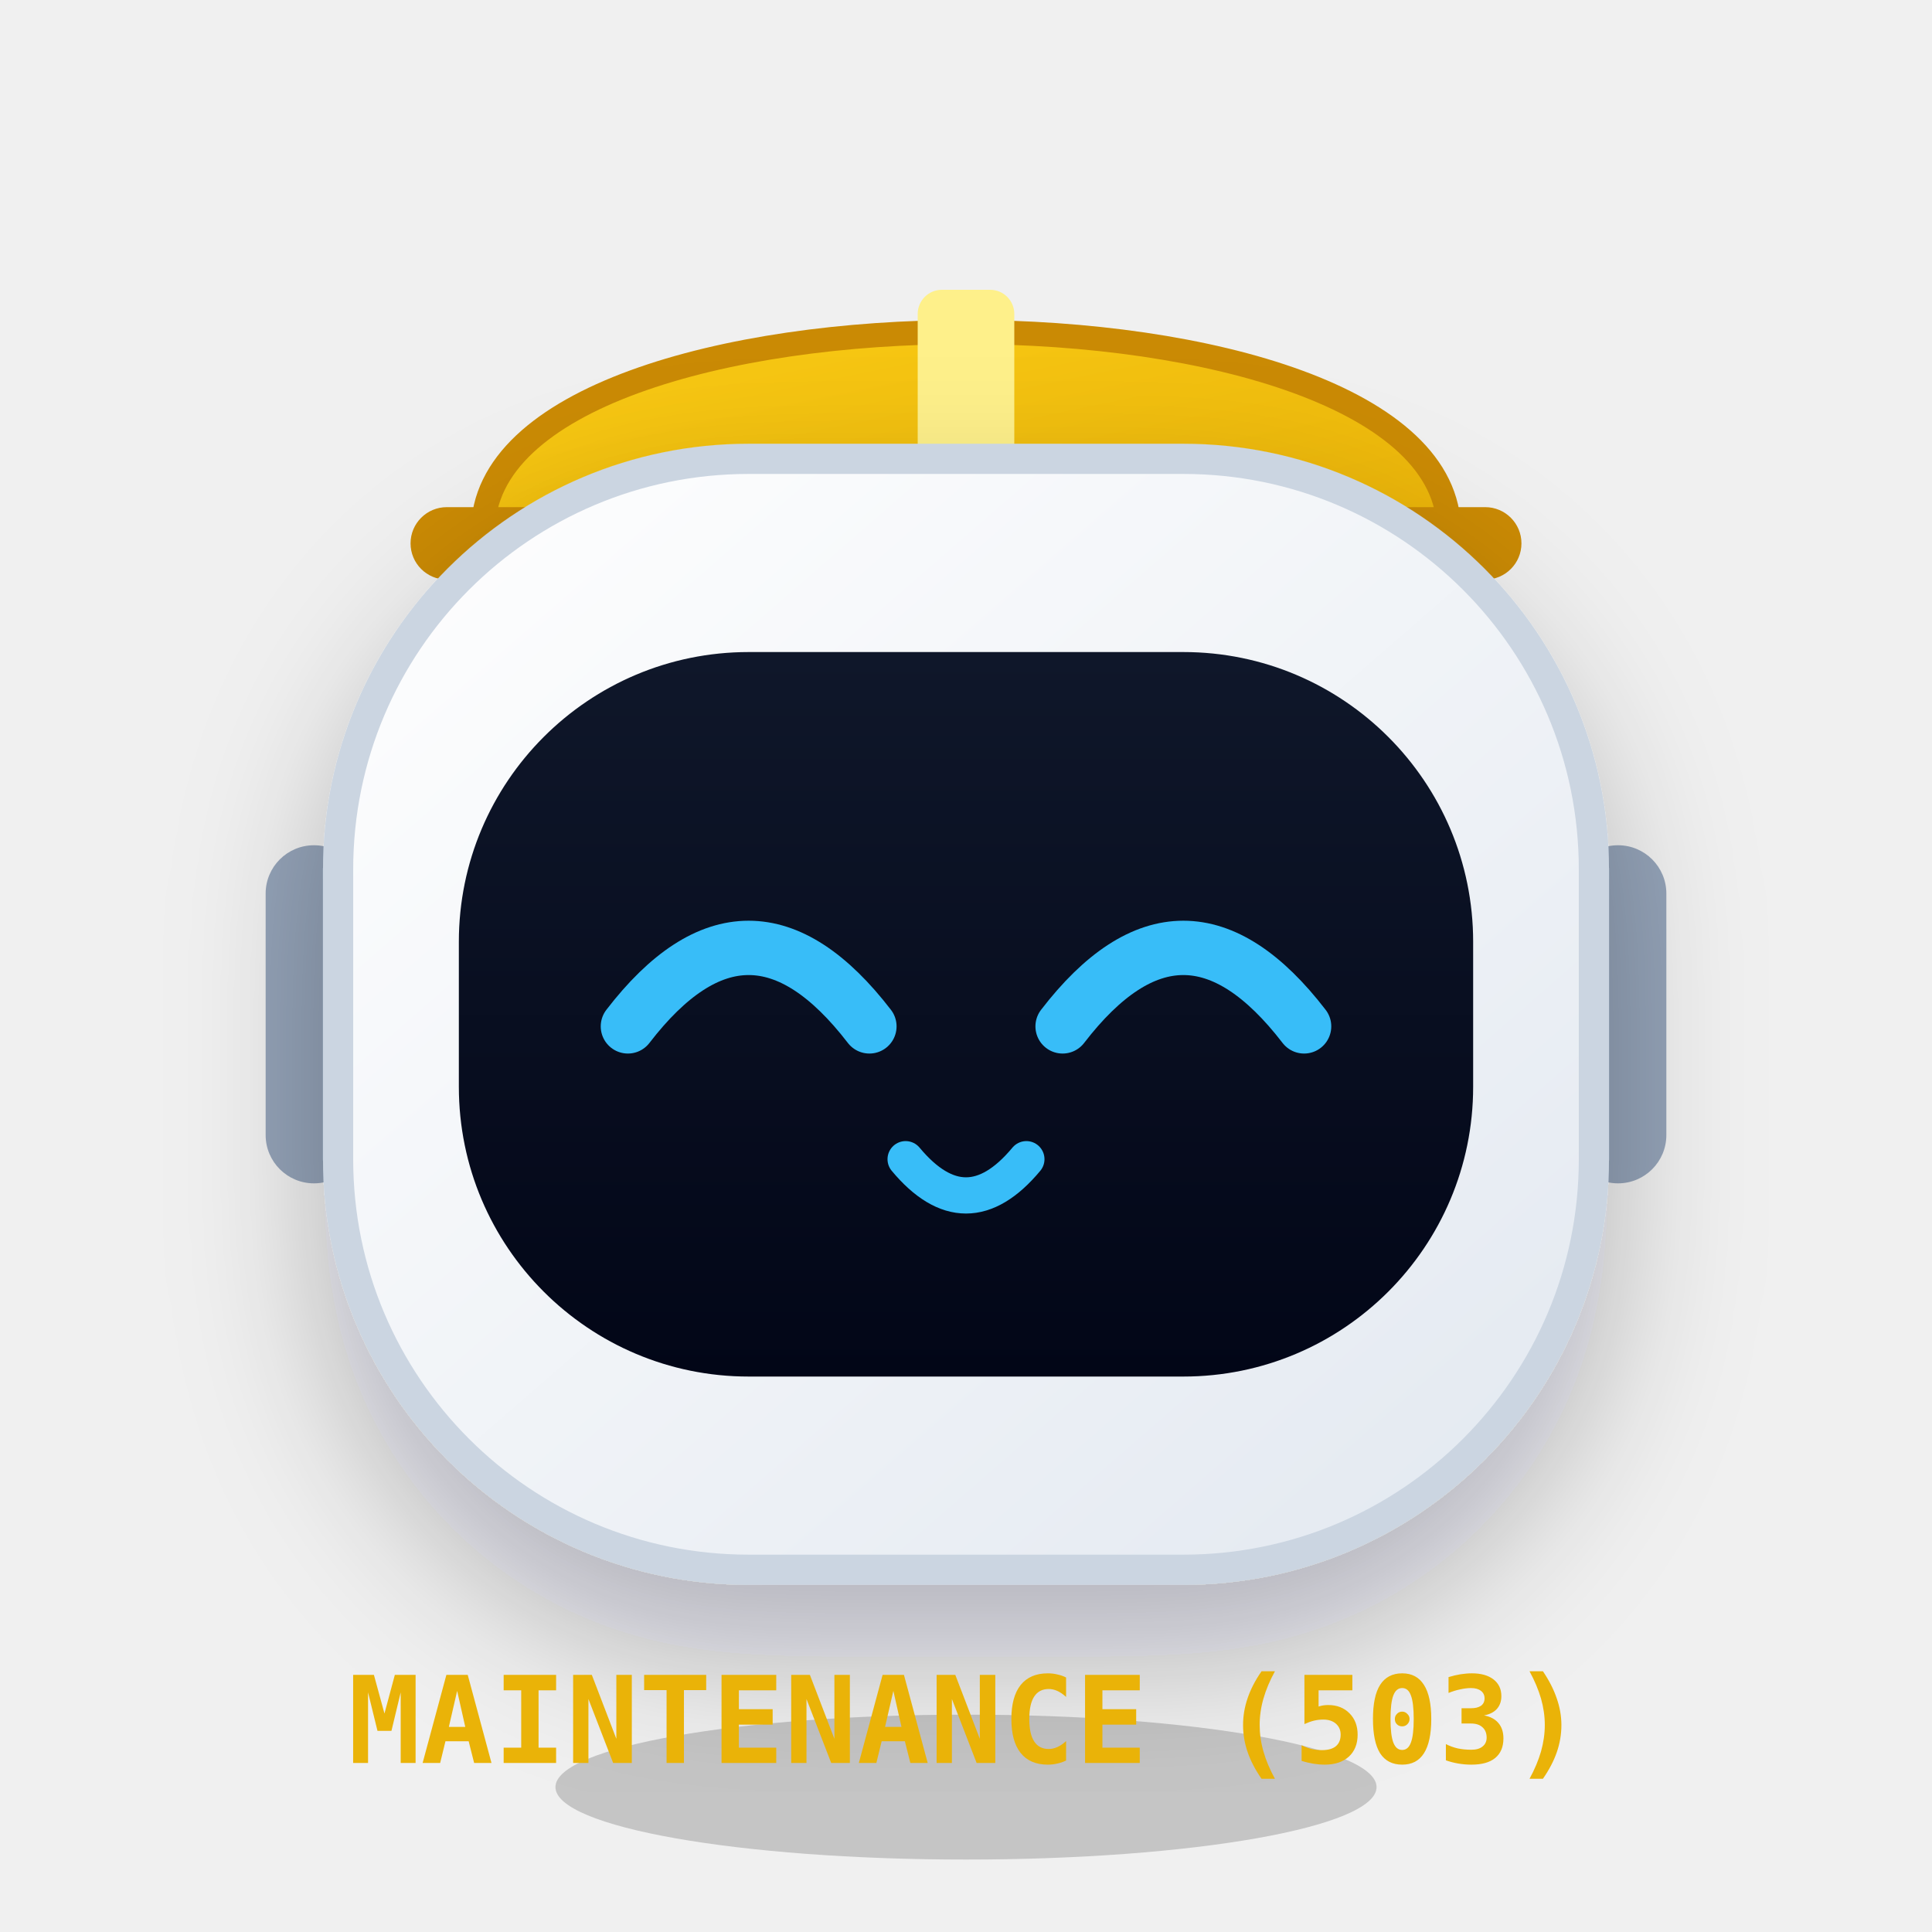
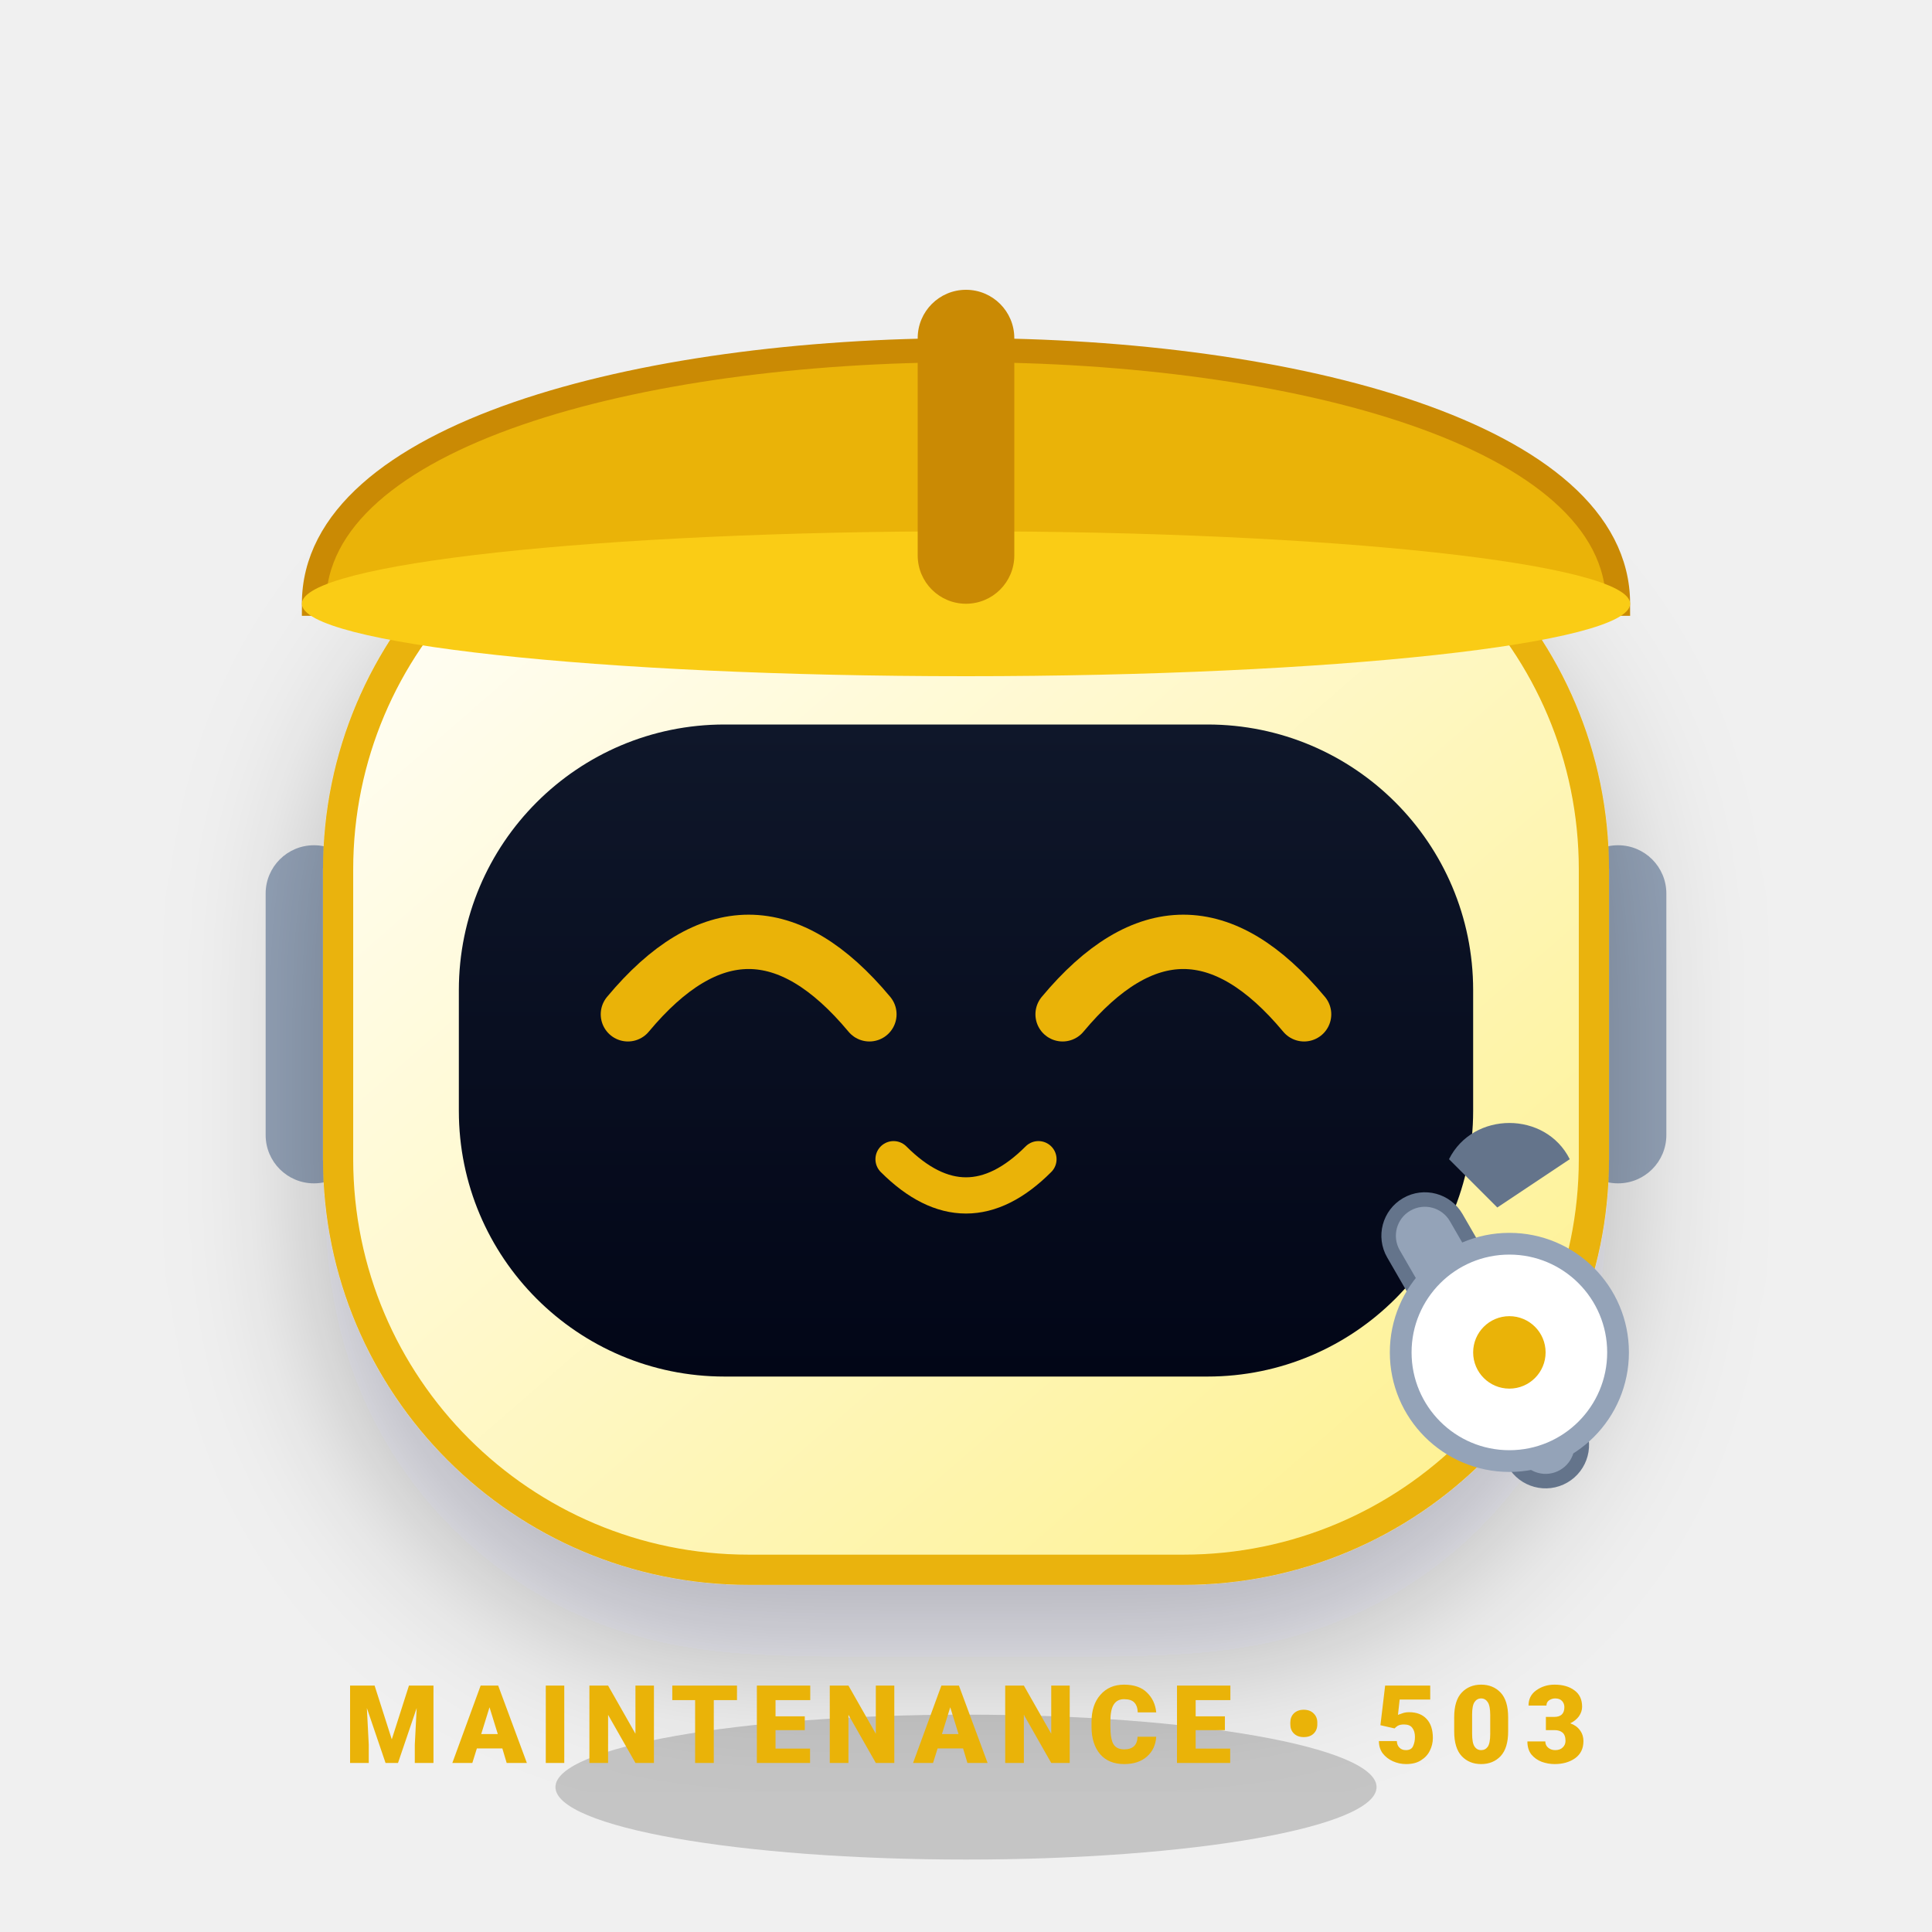
<svg xmlns="http://www.w3.org/2000/svg" viewBox="0 0 160 160" width="100%" height="100%">
  <defs>
-     <linearGradient id="astro-head-grad" x1="0%" y1="0%" x2="100%" y2="100%">
+     <linearGradient id="astro-head-503" x1="0%" y1="0%" x2="100%" y2="100%">
      <stop offset="0%" stop-color="#ffffff" />
-       <stop offset="100%" stop-color="#e2e8f0" />
+       <stop offset="100%" stop-color="#fef08a" />
    </linearGradient>
-     <linearGradient id="astro-visor-glass" x1="0%" y1="0%" x2="0%" y2="100%">
+     <linearGradient id="astro-visor-503" x1="0%" y1="0%" x2="0%" y2="100%">
      <stop offset="0%" stop-color="#0f172a" />
      <stop offset="100%" stop-color="#020617" />
    </linearGradient>
-     <linearGradient id="hardhat-grad" x1="0%" y1="0%" x2="100%" y2="100%">
-       <stop offset="0%" stop-color="#facc15" />
-       <stop offset="100%" stop-color="#eab308" />
-     </linearGradient>
-     <filter id="astro-shadow" x="-20%" y="-20%" width="140%" height="140%">
+     <filter id="astro-shadow-503" x="-20%" y="-20%" width="140%" height="140%">
      <feDropShadow dx="0" dy="6" stdDeviation="6" flood-color="#020617" flood-opacity="0.25" />
    </filter>
  </defs>
  <style>
-     @keyframes workNod {
+     @keyframes workNodding {
      0%, 100% { transform: translateY(0); }
      50% { transform: translateY(-5px); }
    }
-     .head-work { animation: workNod 1.8s ease-in-out infinite; }
+     @keyframes wrenchTurn {
+       0%, 100% { transform: rotate(0deg); }
+       50% { transform: rotate(-25deg); }
+     }
+     .head-work { animation: workNodding 1.8s ease-in-out infinite; }
+     .wrench-hand { animation: wrenchTurn 1.8s ease-in-out infinite; transform-origin: 125px 115px; }
  </style>
  <ellipse cx="80" cy="148" rx="34" ry="6" fill="#000000" opacity="0.18" />
  <g class="head-work">
-     <path d="M 40 44 C 40 22 120 22 120 44 Z" fill="url(#hardhat-grad)" stroke="#ca8a04" stroke-width="2" />
-     <rect x="34" y="42" width="92" height="6" rx="3" fill="#ca8a04" />
-     <rect x="76" y="24" width="8" height="18" rx="2" fill="#fef08a" />
    <rect x="22" y="70" width="8" height="28" rx="4" fill="#94a3b8" />
    <rect x="130" y="70" width="8" height="28" rx="4" fill="#94a3b8" />
-     <rect x="28" y="38" width="104" height="92" rx="34" fill="url(#astro-head-grad)" stroke="#cbd5e1" stroke-width="2.5" filter="url(#astro-shadow)" />
-     <rect x="38" y="54" width="84" height="60" rx="24" fill="url(#astro-visor-glass)" />
-     <path d="M 52 85 Q 62 72 72 85" fill="none" stroke="#38bdf8" stroke-width="4.5" stroke-linecap="round" />
-     <path d="M 88 85 Q 98 72 108 85" fill="none" stroke="#38bdf8" stroke-width="4.5" stroke-linecap="round" />
-     <path d="M 75 96 Q 80 102 85 96" fill="none" stroke="#38bdf8" stroke-width="3" stroke-linecap="round" />
+     <rect x="28" y="38" width="104" height="92" rx="34" fill="url(#astro-head-503)" stroke="#eab308" stroke-width="2.5" filter="url(#astro-shadow-503)" />
+     <path d="M 26 50 C 26 22 134 22 134 50 Z" fill="#eab308" stroke="#ca8a04" stroke-width="2" />
+     <ellipse cx="80" cy="50" rx="55" ry="6" fill="#facc15" />
+     <rect x="76" y="24" width="8" height="26" rx="4" fill="#ca8a04" />
+     <rect x="38" y="60" width="84" height="54" rx="22" fill="url(#astro-visor-503)" />
+     <path d="M 52 84 Q 62 72 72 84" fill="none" stroke="#eab308" stroke-width="4.5" stroke-linecap="round" />
+     <path d="M 88 84 Q 98 72 108 84" fill="none" stroke="#eab308" stroke-width="4.5" stroke-linecap="round" />
+     <path d="M 74 96 Q 80 102 86 96" fill="none" stroke="#eab308" stroke-width="3" stroke-linecap="round" />
  </g>
-   <text x="80" y="146" font-family="monospace" font-size="10" font-weight="bold" fill="#eab308" text-anchor="middle">MAINTENANCE (503)</text>
+   <g class="wrench-hand">
+     <g transform="translate(108, 92)">
+       <rect x="12" y="6" width="6" height="26" rx="3" fill="#94a3b8" stroke="#64748b" stroke-width="1.2" transform="rotate(-30 15 19)" />
+       <path d="M 22 4 C 20 0 14 0 12 4 L 16 8 Z" fill="#64748b" />
+     </g>
+     <circle cx="125" cy="112" r="9" fill="#ffffff" stroke="#94a3b8" stroke-width="1.8" />
+     <circle cx="125" cy="112" r="3" fill="#eab308" />
+   </g>
+   <text x="80" y="146" font-family="-apple-system, BlinkMacSystemFont, 'Segoe UI', Roboto, monospace" font-size="9" font-weight="800" fill="#eab308" letter-spacing="1" text-anchor="middle">MAINTENANCE • 503</text>
</svg>
